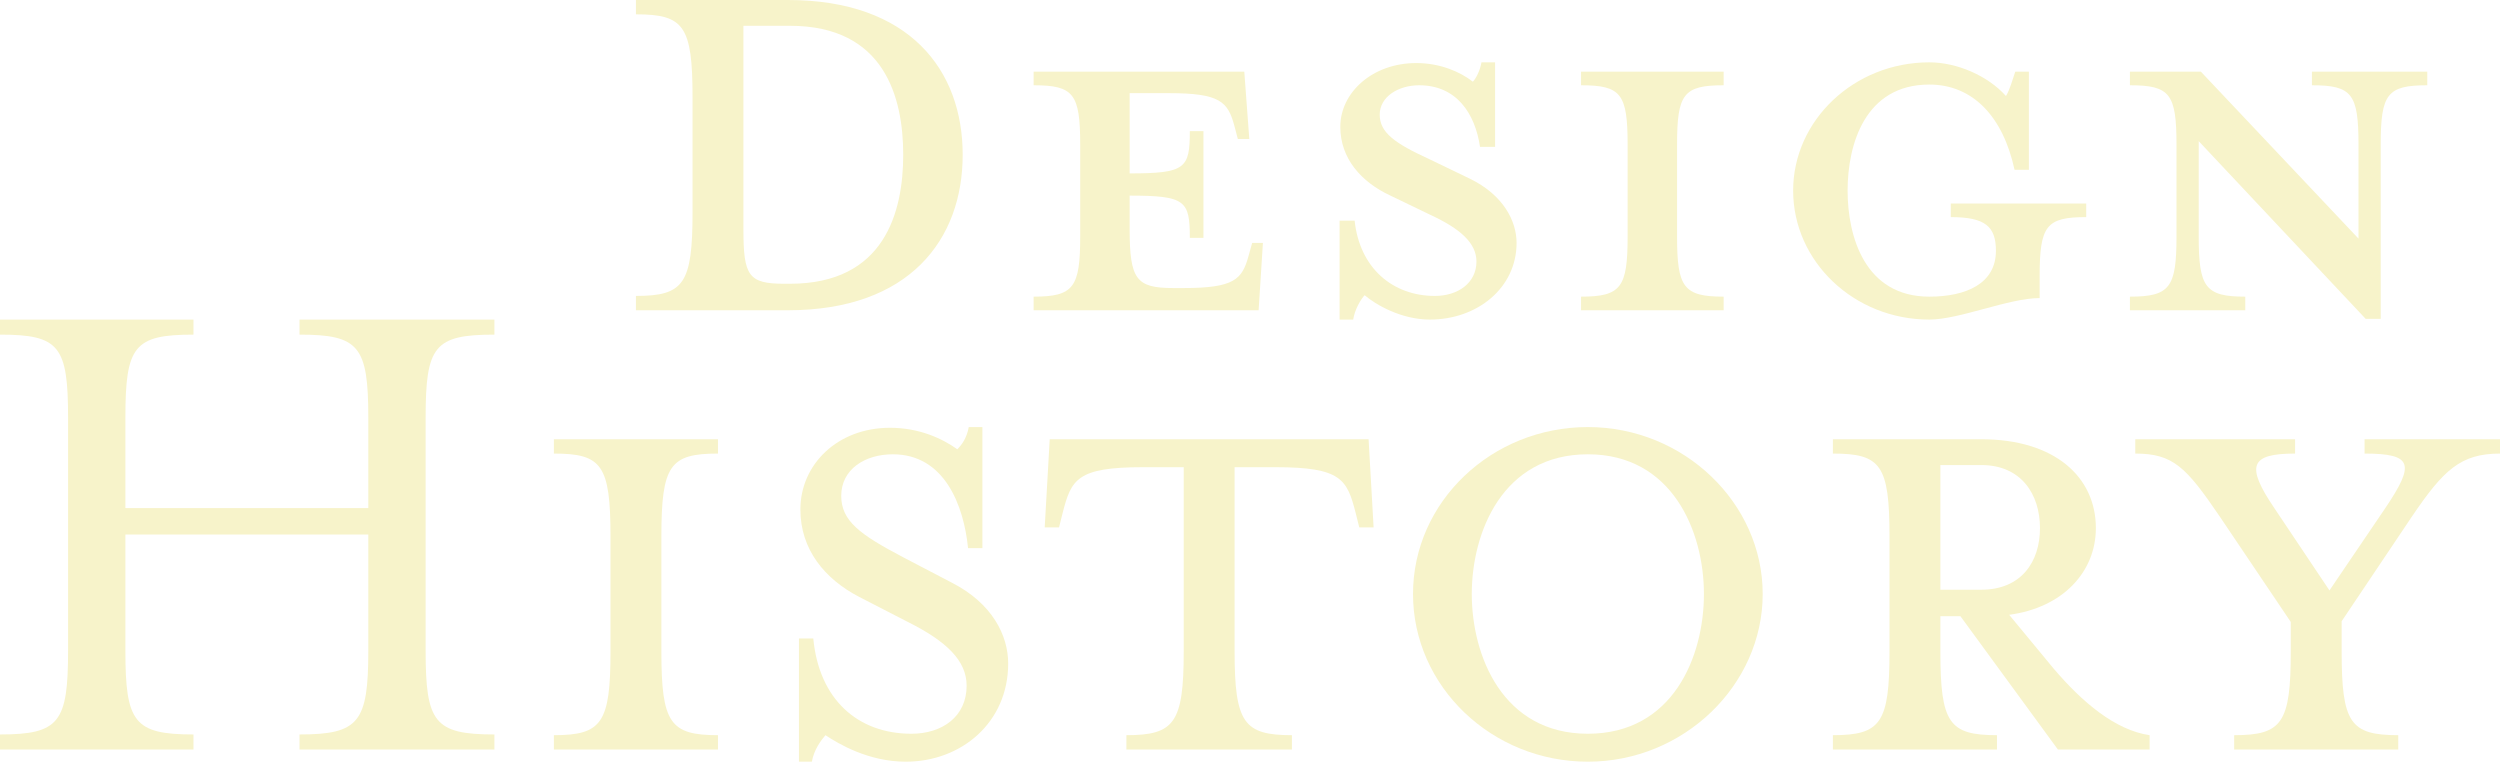
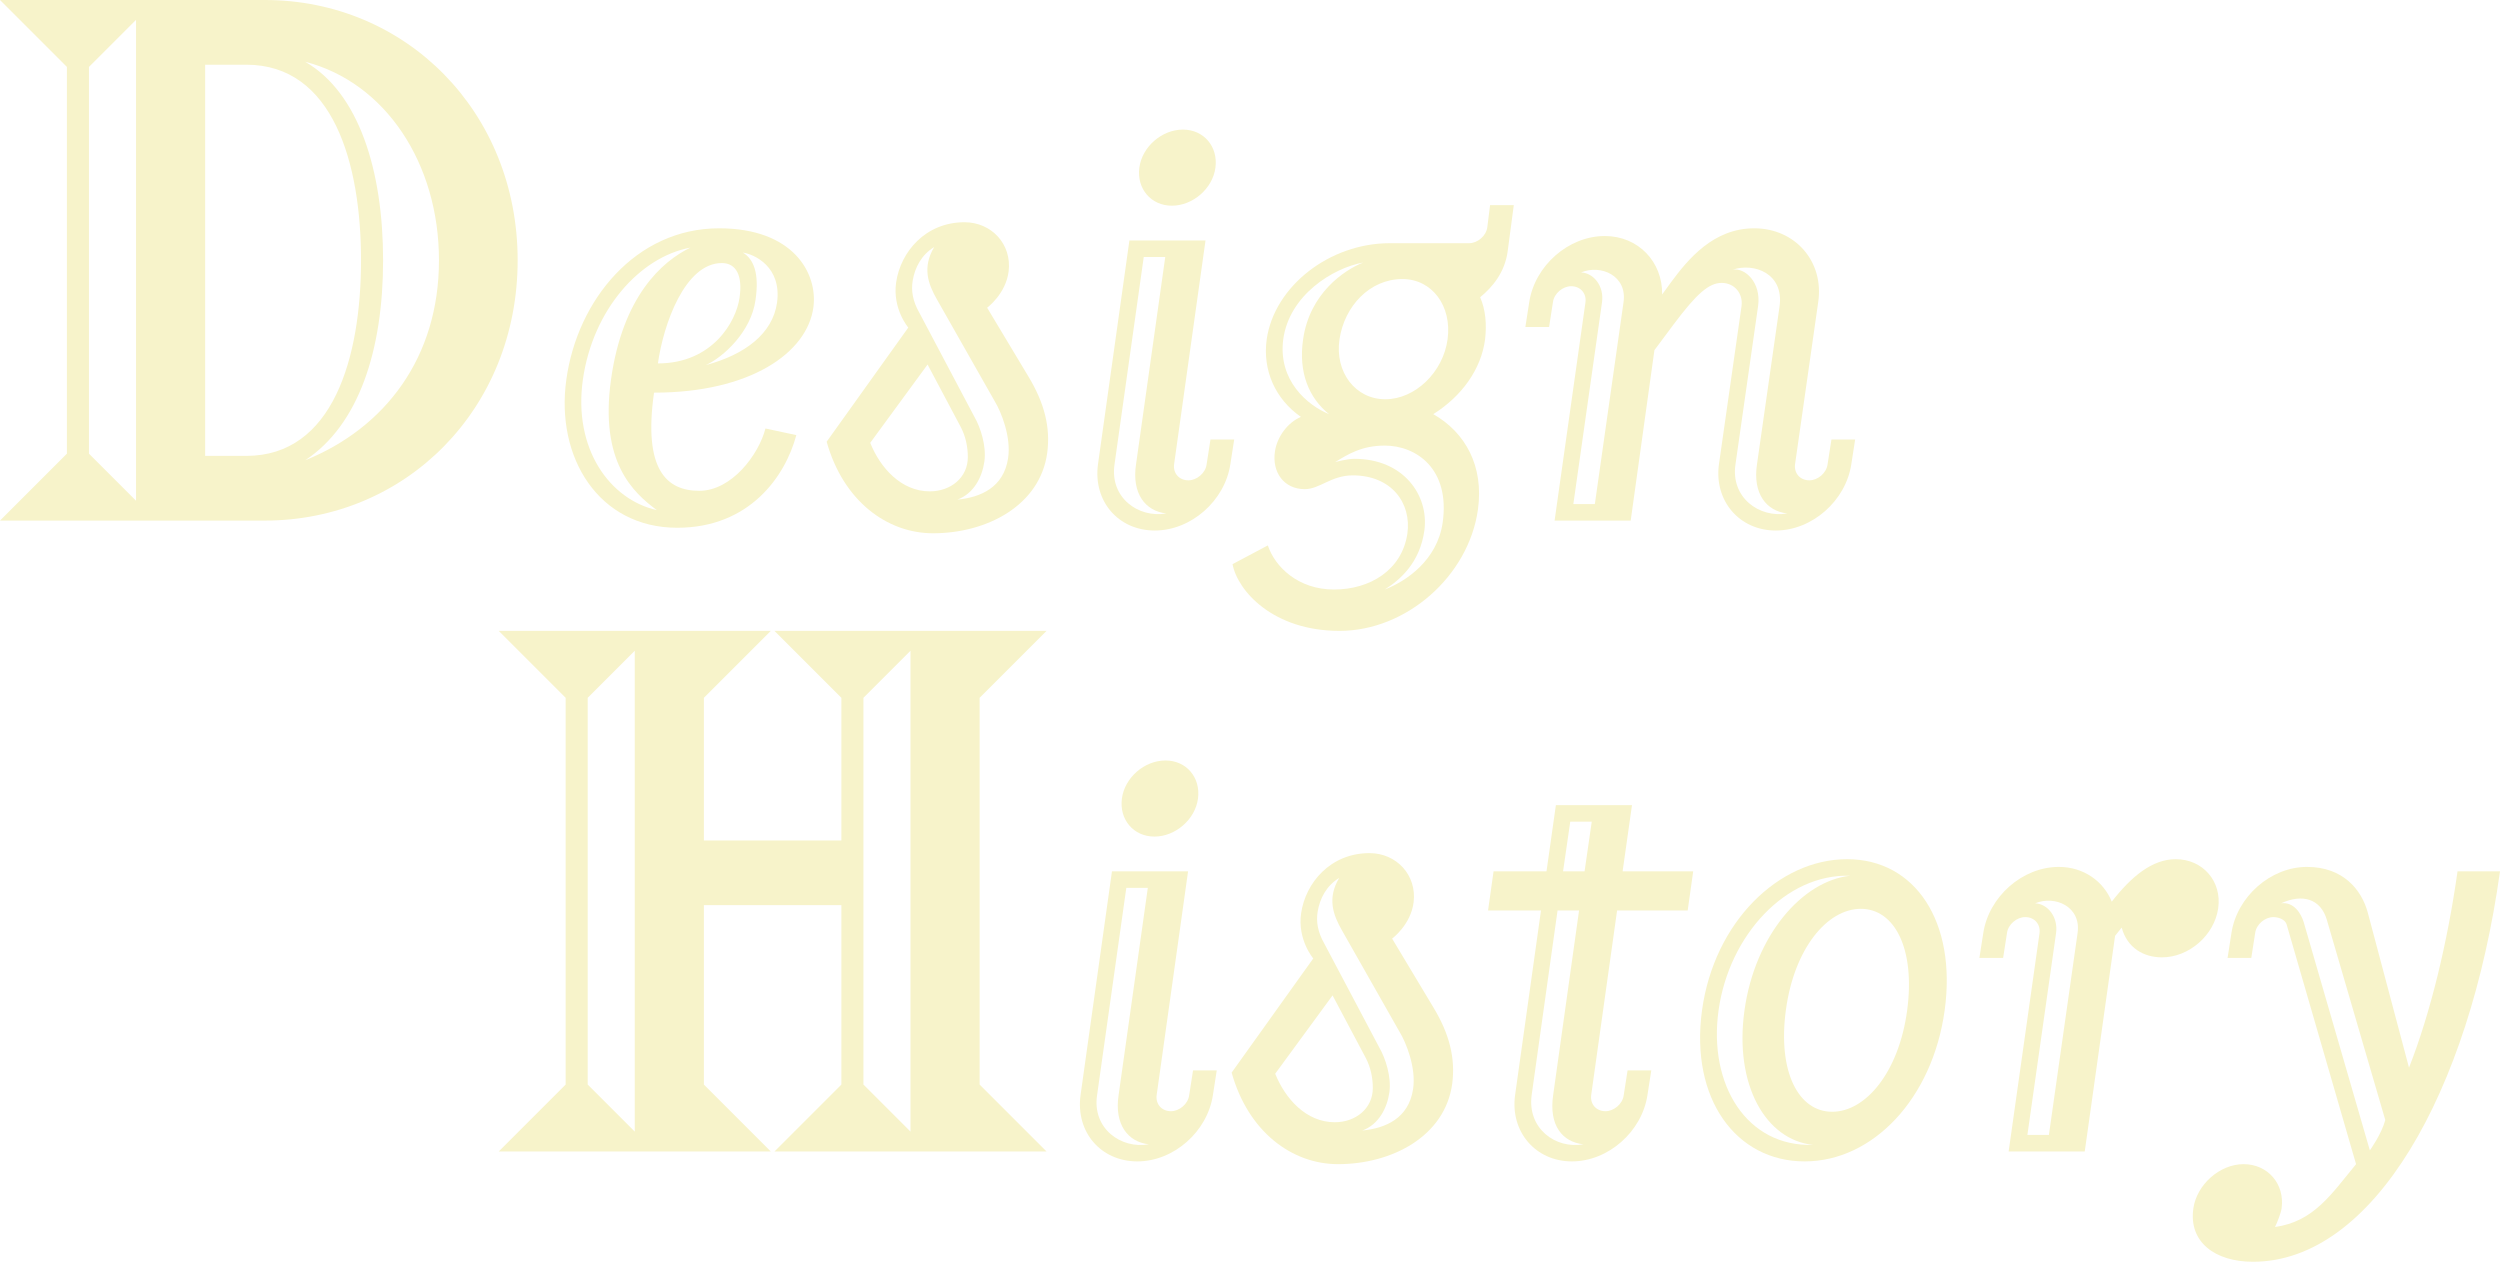
- <svg xmlns="http://www.w3.org/2000/svg" id="Layer_1" data-name="Layer 1" viewBox="0 0 1256.02 382.68">
+ <svg xmlns="http://www.w3.org/2000/svg" id="Layer_1" data-name="Layer 1" viewBox="0 0 1224 617.76">
  <defs>
    <style>
      .cls-1 {
        fill: #f7f3ca;
      }
    </style>
  </defs>
  <g>
-     <path class="cls-1" d="M63,326.88c0,36,4.32,42.12,34.2,42.12v7.56H0v-7.56c29.88,0,34.2-6.12,34.2-42.12v-117c0-36-4.32-41.76-34.2-41.76v-7.56h97.2v7.56c-29.88,0-34.2,5.76-34.2,41.76v45.36h122.04v-45.36c0-36-4.68-41.76-34.56-41.76v-7.56h97.92v7.56c-30.24,0-34.56,5.76-34.56,41.76v117c0,36,4.32,42.12,34.56,42.12v7.56h-97.92v-7.56c29.88,0,34.56-6.12,34.56-42.12v-58.32H63v58.32Z" />
-     <path class="cls-1" d="M278.28,376.56v-7.2c24.12,0,28.44-6.12,28.44-42.12v-57.6c0-36-4.32-41.76-28.44-41.76v-7.2h82.44v7.2c-24.12,0-28.44,5.76-28.44,41.76v57.6c0,36,4.32,42.12,28.44,42.12v7.2h-82.44Z" />
-     <path class="cls-1" d="M455.04,382.68c-18.72,0-33.84-9-40.32-13.32-2.16,2.52-5.76,7.2-6.84,13.32h-6.48v-61.92h7.2c2.88,30.6,22.32,47.88,49.32,47.88,15.48,0,27.72-8.64,27.72-24.12,0-12.6-10.08-22.32-29.52-32.04l-24.48-12.6c-17.28-9-29.52-23.76-29.52-43.92,0-22.68,18.72-41.04,45-41.04,14.76,0,26.28,5.4,33.84,10.8,2.16-2.16,4.68-5.4,5.76-11.16h6.84v60.84h-7.2c-2.16-21.6-11.88-47.16-37.8-47.16-14.04,0-25.92,7.56-25.92,20.88,0,12.6,9.36,19.44,31.32,30.96l24.12,12.6c20.52,10.44,28.44,26.64,28.44,40.68,0,29.52-23.4,49.32-51.48,49.32Z" />
-     <path class="cls-1" d="M574.19,234.72c-33.12,0-36,6.12-40.32,23.04l-1.8,7.2h-7.2l2.52-44.28h160.2l2.52,44.28h-7.2l-1.8-7.2c-4.32-16.92-7.2-23.04-40.32-23.04h-20.52v92.52c0,36,4.68,42.12,28.8,42.12v7.2h-83.16v-7.2c24.12,0,28.8-6.12,28.8-42.12v-92.52h-20.52Z" />
-     <path class="cls-1" d="M797.75,382.68c-48.24,0-87.84-37.8-87.84-84.24s39.6-83.88,87.84-83.88,87.84,38.16,87.84,83.88-39.6,84.24-87.84,84.24ZM797.75,228.24c-42.84,0-58.32,39.24-58.32,70.2s15.48,70.2,58.32,70.2,58.32-38.88,58.32-70.2-15.84-70.2-58.32-70.2Z" />
-     <path class="cls-1" d="M1031.74,335.88c14.4,16.92,30.96,30.96,48.24,33.48v7.2h-46.08l-48.96-66.96h-10.08v17.64c0,36,4.32,42.12,28.44,42.12v7.2h-82.44v-7.2c24.12,0,28.44-6.12,28.44-42.12v-57.6c0-36-4.32-41.76-28.44-41.76v-7.2h74.52c37.08,0,57.6,19.08,57.6,44.64,0,21.96-16.56,39.96-43.56,43.56l22.32,27ZM995.38,233.64h-20.52v62.64h20.52c20.16,0,29.52-14.04,29.52-30.96s-9.36-31.68-29.52-31.68Z" />
-     <path class="cls-1" d="M1176.46,327.24c0,36,4.32,42.12,28.44,42.12v7.2h-82.44v-7.2c24.12,0,28.44-6.12,28.44-42.12v-14.76l-35.64-52.92c-16.92-24.84-23.4-31.68-42.48-31.68v-7.2h80.28v7.2c-22.68,0-24.84,6.12-10.44,27.36l27.72,41.4,28.08-41.4c14.76-21.96,14.04-27.36-10.44-27.36v-7.2h68.04v7.2c-19.8,0-28.44,8.28-44.28,31.68l-35.28,52.56v15.12Z" />
+     <path class="cls-1" d="M512.38,308.88l-32.76,32.76v189.36l32.76,32.76h-133.2l32.76-32.76v-87.84h-67.32v87.84l32.76,32.76h-133.2l32.76-32.76v-189.36l-32.76-32.76h133.2l-32.76,32.76v69.84h67.32v-69.84l-32.76-32.76h133.2ZM310.78,318.6l-23.04,23.04v189.36l23.04,23.04v-235.44ZM445.78,318.6l-23.04,23.04v189.36l23.04,23.04v-235.44Z" />
+     <path class="cls-1" d="M556.84,568.62c-17.82,0-30.24-14.31-27.81-32.4l15.39-109.62h37.26l-15.39,109.62c-.54,4.32,2.43,7.83,7.02,7.83,4.05,0,8.37-3.51,8.91-7.83l1.89-12.15h11.61l-1.89,12.15c-2.7,17.82-19.17,32.4-36.99,32.4ZM547.66,536.22l14.31-101.52h-10.53l-14.31,101.52c-2.43,16.2,11.61,26.46,25.38,24.03-10.26-1.08-17.01-9.72-14.85-24.03ZM586.54,390.96c-1.35,10.26-11.07,18.63-21.33,18.63s-17.28-8.37-15.93-18.63,11.07-18.63,21.33-18.63,17.28,8.37,15.93,18.63Z" />
+     <path class="cls-1" d="M701.83,493.29c7.83,12.96,10.8,24.84,9.18,37.26-3.51,25.92-29.7,39.42-55.89,39.42-22.68,0-44.01-15.93-52.11-44.82l39.96-55.89s-7.83-9.18-5.94-22.14c2.16-14.85,14.31-29.43,33.48-29.43,13.23,0,23.22,10.8,21.6,24.03-1.35,11.07-10.53,17.82-10.53,17.82l20.25,33.75ZM653.5,549.45c10.26,0,18.63-6.75,18.63-16.74,0-5.13-1.08-10.26-3.51-14.85l-16.2-30.51-28.08,38.34c4.86,12.15,15.12,23.76,29.16,23.76ZM691.84,533.25c1.62-10.53-3.51-22.95-6.48-27.81l-28.35-49.95c-4.32-7.56-7.29-15.66-1.35-25.65-6.21,3.78-9.45,9.99-10.53,16.47-.81,4.86,0,9.99,3.24,15.66l27,51.03c2.97,5.13,5.94,14.31,4.86,21.87s-5.13,15.66-13.23,18.63c11.34-1.08,22.68-5.94,24.84-20.25Z" />
+     <path class="cls-1" d="M728.55,445.77l2.7-19.17h25.92l4.59-32.4h37.26l-4.59,32.4h34.56l-2.7,19.17h-34.56l-12.69,90.45c-.54,4.32,2.43,7.83,7.02,7.83,4.05,0,8.37-3.51,8.91-7.83l1.89-12.15h11.61l-1.89,12.15c-2.7,17.82-19.17,32.4-36.99,32.4s-30.24-14.58-27.81-32.4l12.69-90.45h-25.92ZM760.42,536.22l12.69-90.45h-10.53l-12.69,90.45c-2.16,16.2,11.61,26.46,25.38,24.03-10.26-1.08-17.01-9.18-14.85-24.03ZM779.32,402.3h-10.53l-3.51,24.3h10.53l3.51-24.3Z" />
+     <path class="cls-1" d="M952.11,494.64c-5.94,43.2-35.1,73.98-68.58,73.98s-56.16-30.51-50.22-73.98c5.94-43.2,37.53-73.98,71.01-73.98s53.73,30.78,47.79,73.98ZM854.1,494.64c5.13-36.72,28.35-63.45,51.84-65.88-31.59-1.08-59.4,29.16-64.53,65.88s14.04,66.96,46.17,65.88c-22.95-2.43-38.61-29.16-33.48-65.88ZM897.03,544.32c16.47,0,32.67-19.44,36.72-49.68s-6.21-49.68-22.68-49.68-32.67,19.44-36.72,49.68c-4.05,30.24,6.21,49.68,22.68,49.68Z" />
+     <path class="cls-1" d="M1020.69,563.76h-37.26l15.12-106.92c.54-4.32-2.43-7.83-7.02-7.83-4.05,0-8.37,3.51-8.91,7.83l-1.89,12.15h-11.61l1.89-12.15c2.7-17.82,19.17-32.4,36.99-32.4,12.15,0,21.87,7.02,25.92,17.01,9.45-12.15,19.71-20.79,31.32-20.79,13.23,0,22.68,10.8,20.79,24.03-1.89,13.23-14.31,24.03-27.54,24.03-8.91,0-17.01-4.59-19.71-14.58l-3.24,4.05-14.85,105.57ZM1003.14,555.66l14.04-98.82c1.89-12.96-11.07-18.63-20.79-14.58,6.21.27,11.34,6.75,10.26,14.58l-14.04,98.82h10.53Z" />
+     <path class="cls-1" d="M1153.53,569.97l-34.02-117.45c-.81-2.43-4.05-3.51-6.48-3.51-4.05,0-8.37,3.51-8.91,7.83l-1.89,12.15h-11.61l1.89-12.15c2.7-17.82,19.17-32.4,36.99-32.4s26.73,11.34,29.7,22.14l20.25,76.14c10.53-26.73,18.9-61.56,23.76-96.12h20.79c-15.12,108.54-62.1,191.16-120.96,191.16-18.63,0-31.59-9.72-29.16-26.19,1.62-11.34,12.69-21.6,24.57-21.6s20.25,9.72,18.63,21.6c-.27,2.16-2.16,7.02-3.24,9.18,18.9-2.7,27.27-15.66,39.69-30.78ZM1139.22,450.36c-2.97-10.26-11.88-12.96-22.41-8.1,6.21-.81,9.72,4.86,11.07,9.18l32.4,111.78s5.67-7.83,7.56-14.85l-28.62-98.01Z" />
  </g>
  <g>
-     <path class="cls-1" d="M319.5,148.68c24.12,0,28.44-6.12,28.44-42.12v-57.6c0-36-4.32-41.76-28.44-41.76V0h76.32c61.2,0,87.84,35.28,87.84,77.76s-26.64,78.12-87.84,78.12h-76.32v-7.2ZM396.9,12.96h-23.4v102.24c0,23.4,2.52,27.36,20.52,27.36h2.88c47.52,0,56.88-36,56.88-64.8s-9.36-64.8-56.88-64.8Z" />
-     <path class="cls-1" d="M627.66,69.84h-5.76l-1.8-6.84c-3.24-11.88-7.2-16.2-32.76-16.2h-19.8v40.32c28.08,0,30.24-2.52,30.24-21.24h6.84v53.64h-6.84c0-18.72-2.16-21.24-30.24-21.24v16.56c0,25.56,3.24,29.88,21.96,29.88h5.04c25.56,0,29.52-4.32,32.76-16.2l1.8-6.48h5.4l-2.16,33.84h-113.04v-6.84c20.16,0,23.4-4.68,23.4-30.24v-46.08c0-25.56-3.24-29.88-23.4-29.88v-6.84h105.84l2.52,33.84Z" />
-     <path class="cls-1" d="M718.38,160.56c-14.4,0-27.36-7.56-32.76-12.24-1.8,1.8-5.04,7.2-5.76,12.24h-6.84v-49.68h7.56c2.52,23.76,19.08,37.8,40.32,37.8,11.52,0,20.88-6.48,20.88-17.28,0-9.36-8.28-16.56-23.04-23.4l-20.16-9.72c-14.76-6.84-25.2-18.72-25.2-34.56,0-17.28,16.2-32.04,38.16-32.04,11.88,0,21.96,4.32,28.44,9.36,1.44-1.44,3.6-5.4,4.32-9.72h6.84v42.48h-7.56c-2.52-16.92-11.88-30.96-30.6-30.96-10.44,0-19.8,5.76-19.8,14.76s7.56,14.4,24.84,22.32l20.16,9.72c17.28,8.28,23.76,21.6,23.76,32.4,0,22.68-19.8,38.52-43.56,38.52Z" />
-     <path class="cls-1" d="M794.33,155.88v-6.84c20.16,0,23.4-4.68,23.4-30.24v-46.08c0-25.56-3.24-29.88-23.4-29.88v-6.84h71.64v6.84c-20.16,0-23.4,4.32-23.4,29.88v46.08c0,25.56,3.24,30.24,23.4,30.24v6.84h-71.64Z" />
-     <path class="cls-1" d="M900.89,95.76c0-35.28,30.6-64.44,68.4-64.44,14.04,0,29.52,6.84,38.52,16.92,1.8-2.88,3.24-7.92,4.68-12.24h6.84v49.32h-7.2c-5.76-26.64-20.88-42.84-42.84-42.84-32.4,0-41.04,30.24-41.04,53.28s8.64,53.28,41.04,53.28c18.36,0,33.48-6.48,33.48-23.04,0-12.24-5.4-16.92-22.68-16.92v-6.84h68.04v6.84c-20.16,0-23.4,4.32-23.4,29.88v10.8c-15.48,0-40.32,10.8-55.44,10.8-37.8,0-68.4-29.16-68.4-64.8Z" />
-     <path class="cls-1" d="M1196.09,72.72v87.48h-7.56l-83.88-89.28v47.88c0,25.56,3.24,30.24,23.4,30.24v6.84h-57.96v-6.84c20.16,0,23.4-4.68,23.4-30.24v-46.08c0-25.56-3.24-29.88-23.4-29.88v-6.84h35.64l79.2,83.88v-47.16c0-25.56-3.24-29.88-23.4-29.88v-6.84h57.96v6.84c-20.16,0-23.4,4.32-23.4,29.88Z" />
+     <path class="cls-1" d="M129.6,254.88H0l32.76-32.76V32.76L0,0h129.6c69.12,0,123.84,54.72,123.84,127.44s-54.72,127.44-123.84,127.44ZM66.6,9.72l-23.04,23.04v189.36l23.04,23.04V9.72ZM120.6,31.68h-20.16v191.52h20.16c42.48,0,56.16-48.24,56.16-95.76s-13.68-95.76-56.16-95.76ZM187.56,127.44c0,43.92-11.88,80.64-38.16,97.92,39.24-15.84,65.52-50.4,65.52-97.92s-26.28-87.12-65.52-97.2c26.28,15.12,38.16,53.28,38.16,97.2Z" />
+     <path class="cls-1" d="M320.22,192.24c-5.4,37.8,6.21,48.06,22.14,48.06s29.16-17.82,32.4-30.51l15.12,3.24c-5.4,20.25-22.95,45.36-58.32,45.36-38.34,0-59.67-34.29-54.27-72.63,5.4-38.88,34.02-73.98,74.79-73.98,36.18,0,48.33,21.87,46.17,38.61-2.97,22.41-31.05,41.85-78.03,41.85ZM299.16,185.76c5.67-40.5,24.84-57.78,38.88-64.53-24.84,4.59-47.79,30.51-52.65,64.53-4.86,34.02,13.23,58.86,36.18,63.99-11.61-8.64-28.08-23.49-22.41-63.99ZM362.07,145.8c1.62-10.8-1.62-17.01-8.64-17.01-18.09,0-28.62,29.97-31.32,49.14,26.73,0,38.34-20.52,39.96-32.13ZM363.69,123.66c5.4,3.24,8.1,10.26,6.21,23.22-2.16,15.66-15.93,28.08-24.3,31.86,19.17-5.13,32.67-15.39,34.83-30.51,2.43-17.55-11.07-23.76-16.74-24.57Z" />
+     <path class="cls-1" d="M503.55,184.41c7.83,12.96,10.8,24.84,9.18,37.26-3.51,25.92-29.7,39.42-55.89,39.42-22.68,0-44.01-15.93-52.11-44.82l39.96-55.89s-7.83-9.18-5.94-22.14c2.16-14.85,14.31-29.43,33.48-29.43,13.23,0,23.22,10.8,21.6,24.03-1.35,11.07-10.53,17.82-10.53,17.82l20.25,33.75ZM455.22,240.57c10.26,0,18.63-6.75,18.63-16.74,0-5.13-1.08-10.26-3.51-14.85l-16.2-30.51-28.08,38.34c4.86,12.15,15.12,23.76,29.16,23.76ZM493.56,224.37c1.62-10.53-3.51-22.95-6.48-27.81l-28.35-49.95c-4.32-7.56-7.29-15.66-1.35-25.65-6.21,3.78-9.45,9.99-10.53,16.47-.81,4.86,0,9.99,3.24,15.66l27,51.03c2.97,5.13,5.94,14.31,4.86,21.87-1.08,7.56-5.13,15.66-13.23,18.63,11.34-1.08,22.68-5.94,24.84-20.25Z" />
+     <path class="cls-1" d="M565.38,259.74c-17.82,0-30.24-14.31-27.81-32.4l15.39-109.62h37.26l-15.39,109.62c-.54,4.32,2.43,7.83,7.02,7.83,4.05,0,8.37-3.51,8.91-7.83l1.89-12.15h11.61l-1.89,12.15c-2.7,17.82-19.17,32.4-36.99,32.4ZM556.2,227.34l14.31-101.52h-10.53l-14.31,101.52c-2.43,16.2,11.61,26.46,25.38,24.03-10.26-1.08-17.01-9.72-14.85-24.03ZM595.08,82.08c-1.35,10.26-11.07,18.63-21.33,18.63s-17.28-8.37-15.93-18.63c1.35-10.26,11.07-18.63,21.33-18.63s17.28,8.37,15.93,18.63Z" />
+     <path class="cls-1" d="M624.24,220.86c1.08-7.02,6.21-14.04,12.69-16.74-12.42-8.64-18.9-22.68-16.74-38.07,3.78-25.92,30.78-46.98,60.21-46.98h38.88c4.05,0,8.37-3.51,8.91-7.83l1.35-10.8h11.61l-2.97,22.41c-1.35,10.53-7.56,17.82-13.5,22.68,2.7,6.21,3.24,13.23,2.43,20.52-1.89,14.85-11.61,28.08-25.38,36.72,15.66,8.91,24.84,25.38,21.87,46.71-4.59,32.67-35.1,59.4-67.77,59.4s-49.95-19.71-52.38-32.67l17.28-9.18c3.51,10.53,14.85,21.6,32.4,21.6s33.21-9.45,35.91-27.27c2.16-15.12-7.83-28.62-26.73-28.62-10.53,0-16.2,6.75-23.49,6.75-10.26,0-16.2-8.37-14.58-18.63ZM628.29,166.05c-2.7,20.25,11.88,32.4,22.41,36.72-9.72-7.83-15.12-20.25-12.69-36.72,3.24-22.41,19.98-33.75,29.43-37.53-14.85,2.7-36.18,15.93-39.15,37.53ZM677.97,218.16c-11.34,0-18.09,4.32-24.3,8.1,0,0,5.67-1.62,9.45-1.62,24.03,0,36.45,17.82,34.29,34.83-2.16,16.2-12.15,24.57-19.44,29.16,10.53-4.05,25.65-14.31,28.35-32.67,3.78-26.46-12.96-37.8-28.35-37.8ZM655.83,166.05c-2.43,16.2,7.83,29.43,22.41,29.43s28.35-13.23,30.51-29.43-7.56-29.43-22.14-29.43c-15.93,0-28.35,13.23-30.78,29.43Z" />
+     <path class="cls-1" d="M818.1,138.24c8.37-11.34,20.79-26.46,40.77-26.46s34.29,16.2,31.32,36.18l-11.34,79.38c-.54,4.32,2.43,7.83,7.02,7.83,4.05,0,8.37-3.51,8.91-7.83l1.89-12.15h11.61l-1.89,12.15c-2.7,17.82-19.17,32.4-36.99,32.4s-30.24-14.58-27.81-32.4l11.07-77.49c.81-6.21-3.51-11.34-9.72-11.34s-12.15,5.13-23.49,20.25l-9.45,12.69-11.61,83.43h-37.26l15.12-106.92c.54-4.32-2.43-7.83-7.02-7.83-4.05,0-8.37,3.51-8.91,7.83l-1.89,12.15h-11.61l1.89-12.15c2.7-17.82,19.17-32.4,36.99-32.4,16.47,0,28.35,12.69,28.08,28.62l4.32-5.94ZM780.84,246.78l14.04-98.82c1.89-12.96-11.07-18.63-20.79-14.58,6.21.27,11.34,6.75,10.26,14.58l-14.04,98.82h10.53ZM848.34,132.03c5.94-1.08,14.04,6.21,12.42,17.82l-11.07,77.49c-2.43,16.2,11.61,26.46,25.38,24.03-10.26-1.08-17.01-9.72-14.85-24.03l11.07-77.49c2.16-15.93-12.42-21.33-22.95-17.82Z" />
  </g>
</svg>
